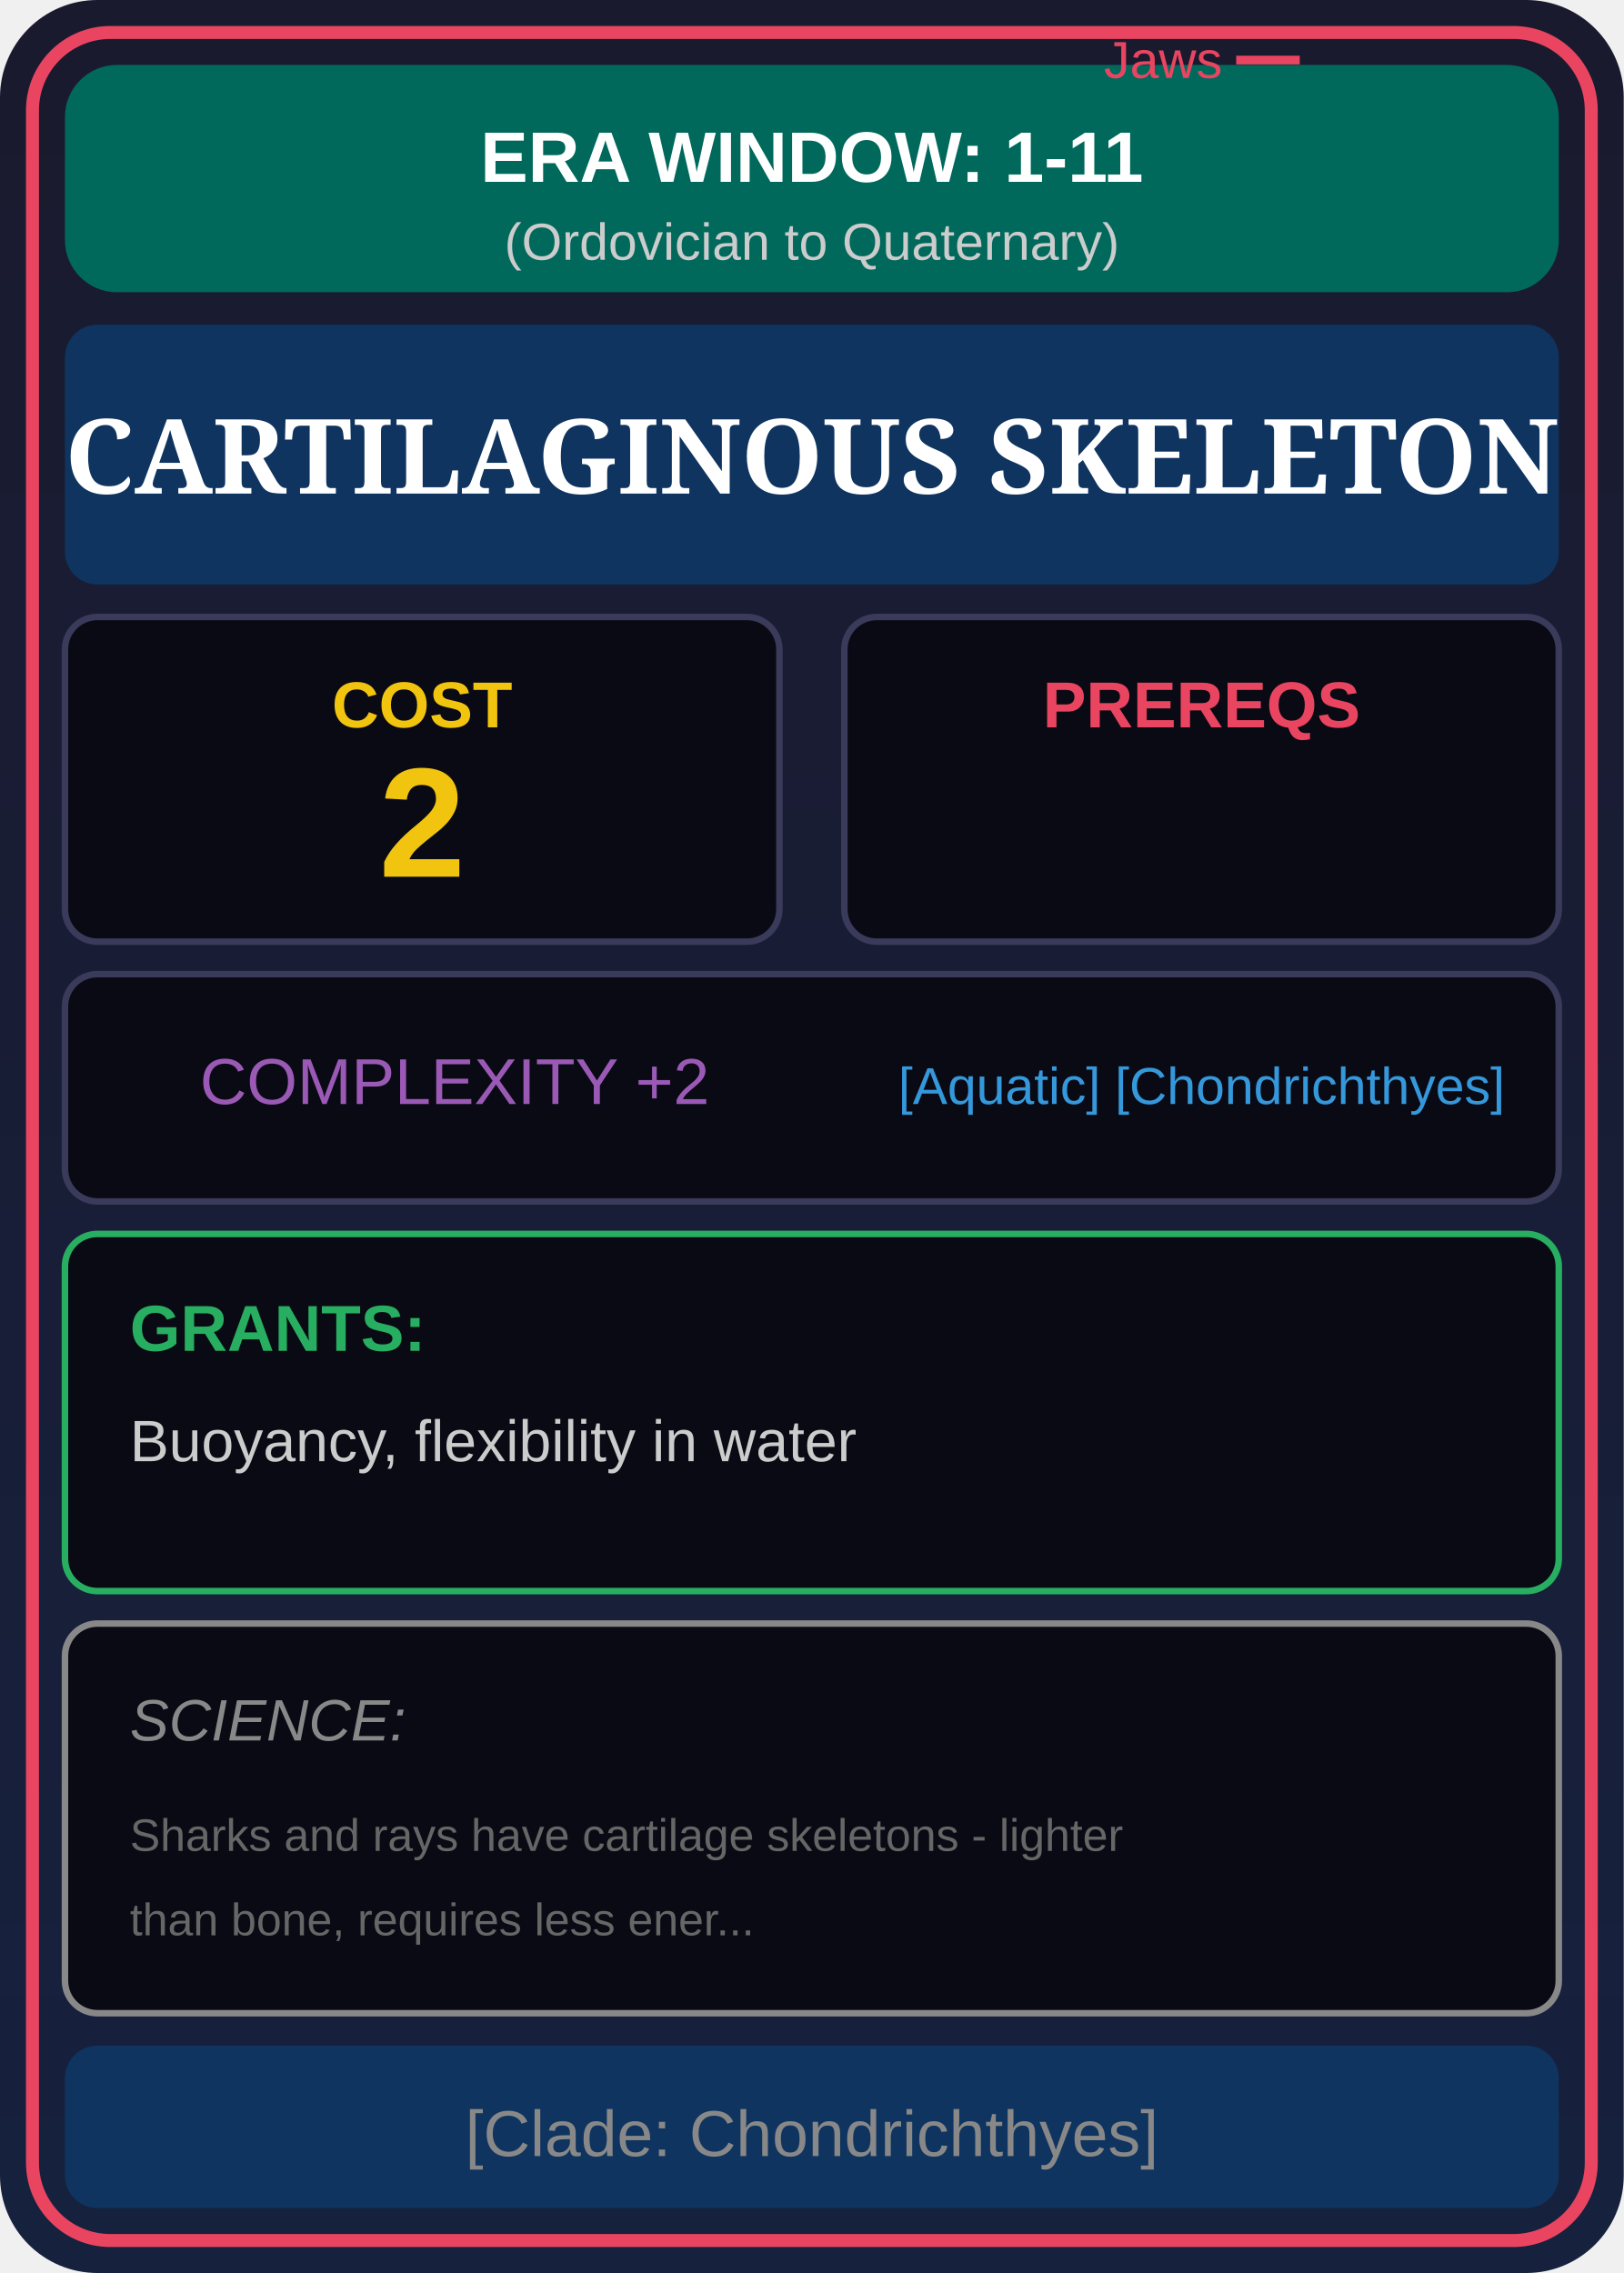
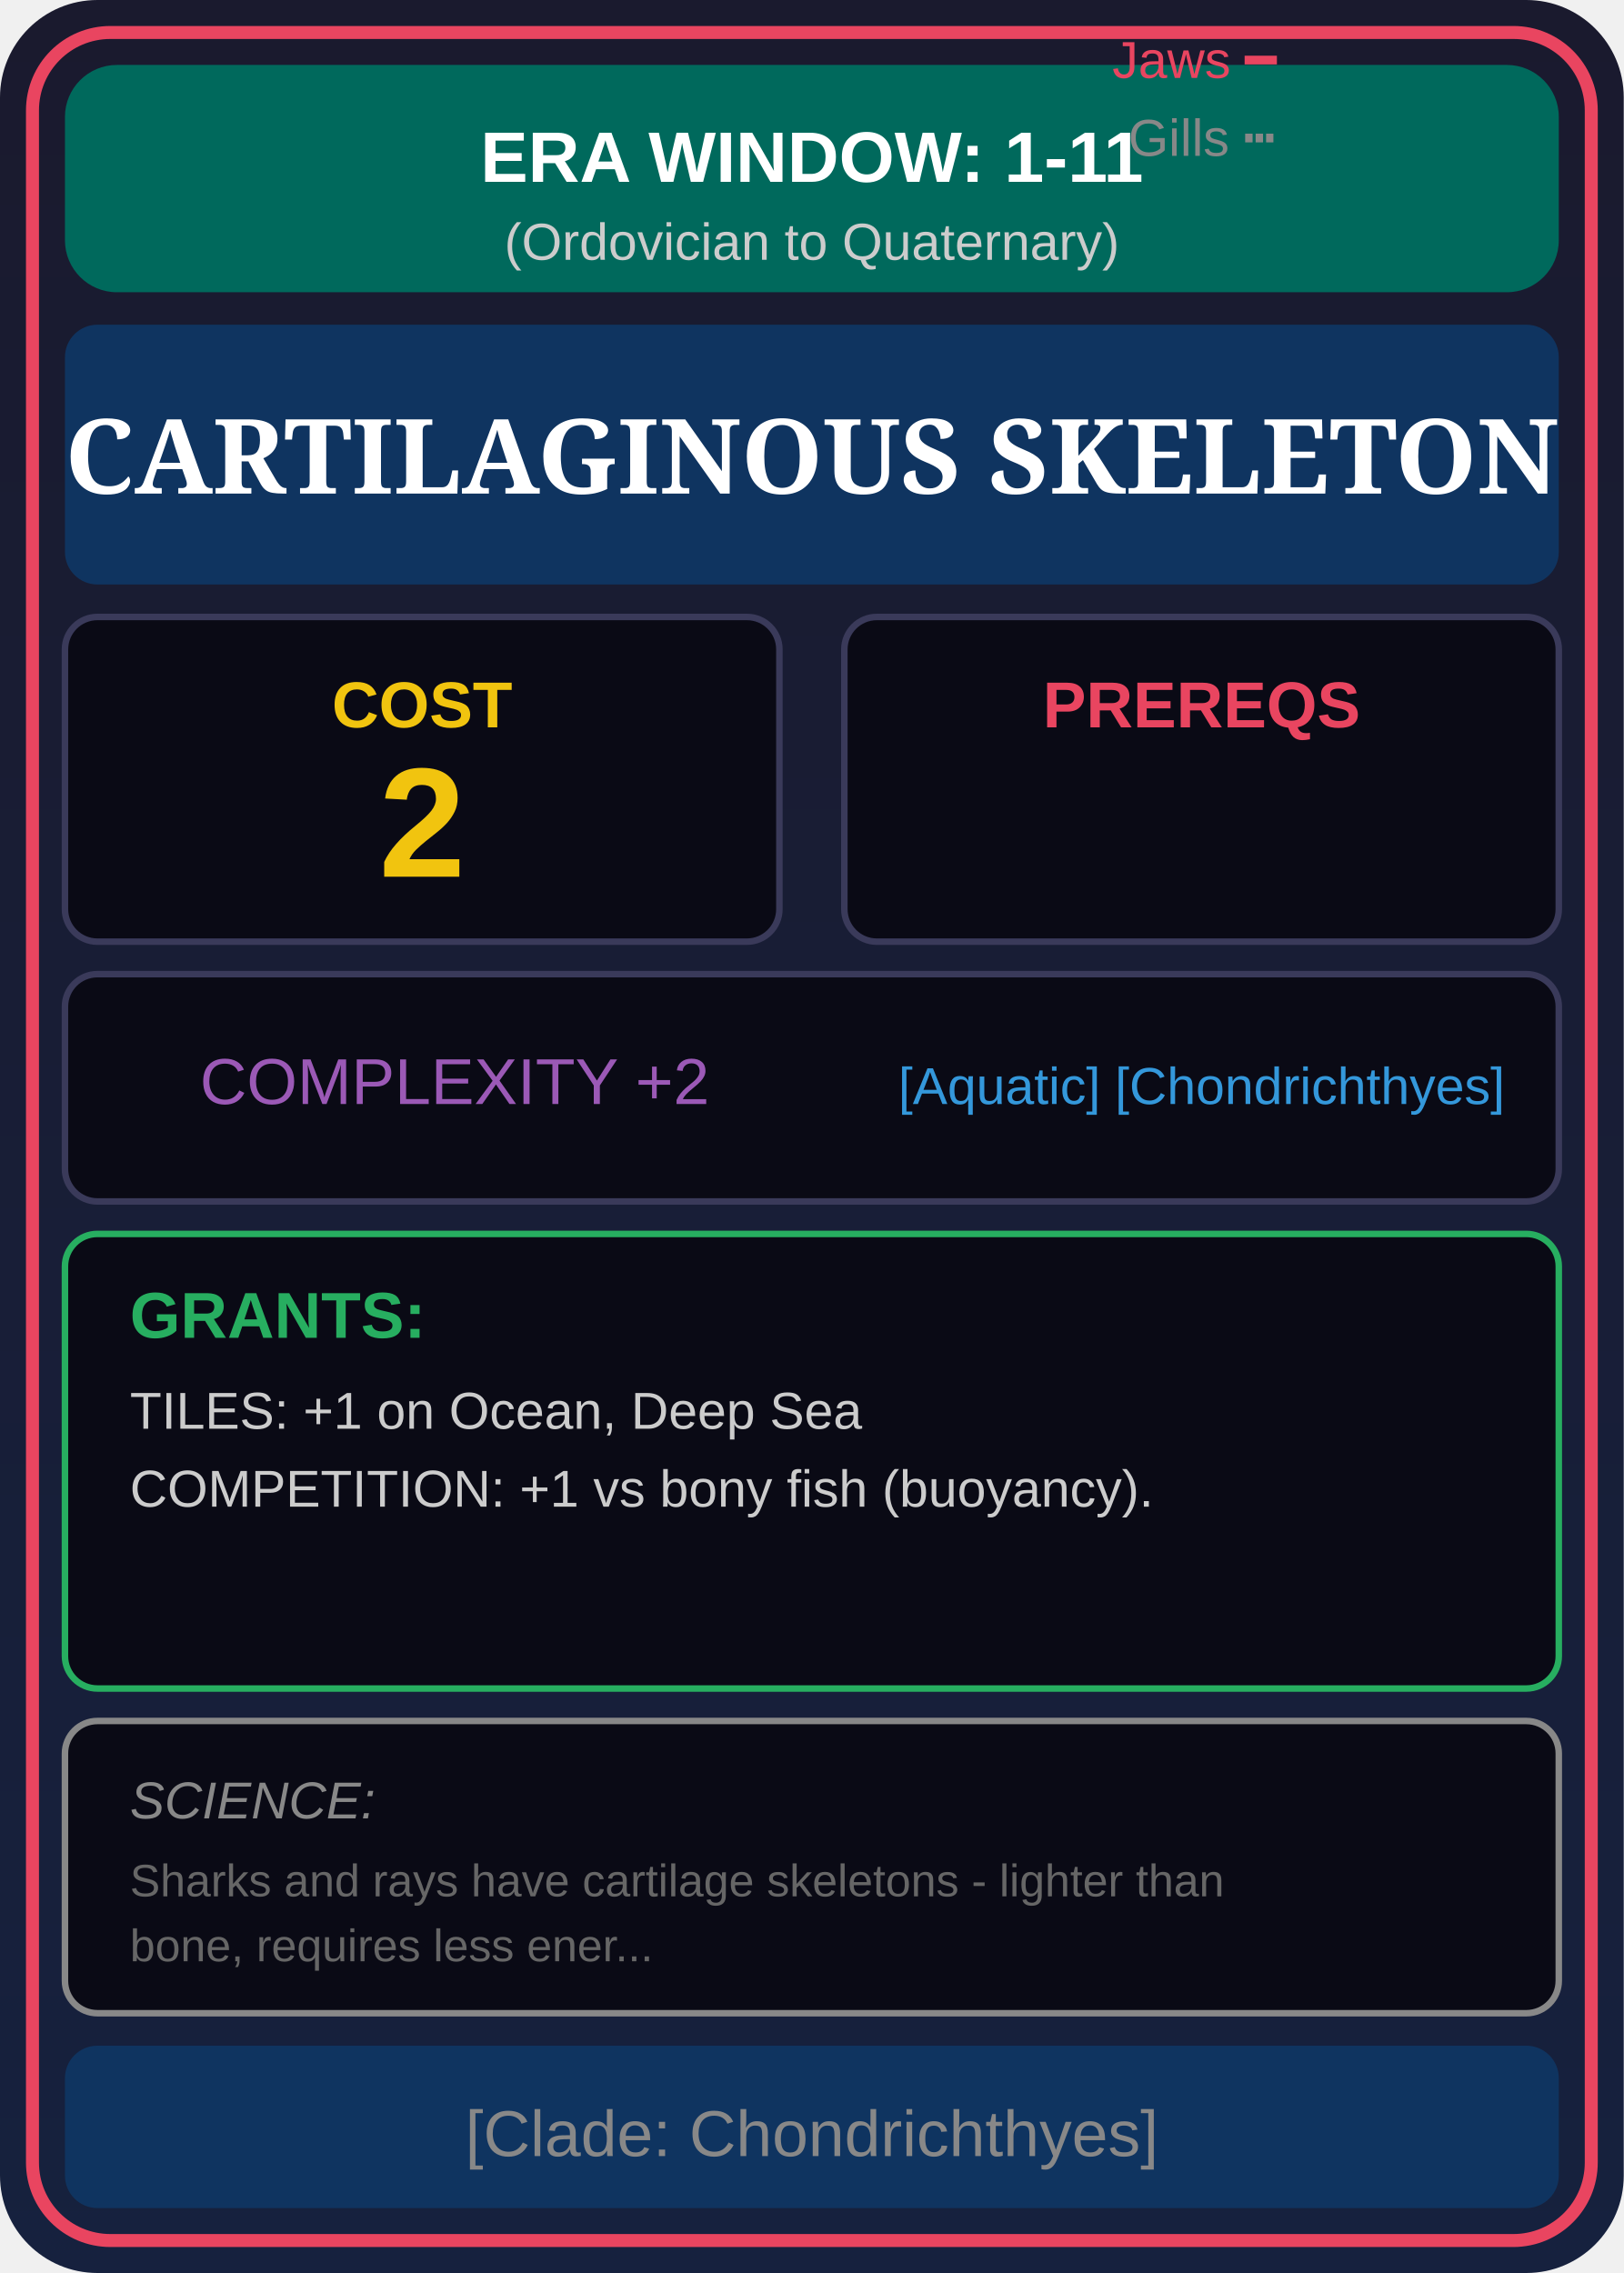
<svg xmlns="http://www.w3.org/2000/svg" viewBox="0 0 250 350" width="250" height="350">
  <defs>
    <linearGradient id="cardBg" x1="0%" y1="0%" x2="0%" y2="100%">
      <stop offset="0%" style="stop-color:#1a1a2e" />
      <stop offset="100%" style="stop-color:#16213e" />
    </linearGradient>
    <linearGradient id="eraGrad" x1="0%" y1="0%" x2="100%" y2="0%">
      <stop offset="0%" style="stop-color:#00695c" />
      <stop offset="100%" style="stop-color:#00695c" />
    </linearGradient>
  </defs>
  <rect width="250" height="350" fill="url(#cardBg)" rx="15" />
  <rect x="5" y="5" width="240" height="340" fill="none" stroke="#e94560" stroke-width="2" rx="12" />
  <rect x="10" y="10" width="230" height="35" fill="url(#eraGrad)" rx="8" />
  <text x="125" y="28" font-family="Arial" font-size="11" fill="#fff" text-anchor="middle" font-weight="bold">ERA WINDOW: 1-11</text>
  <text x="125" y="40" font-family="Arial" font-size="8" fill="#ccc" text-anchor="middle">(Ordovician to Quaternary)</text>
  <rect x="10" y="50" width="230" height="40" fill="#0f3460" rx="5" />
  <text x="125" y="76" font-family="Georgia" font-size="16" fill="#fff" text-anchor="middle" font-weight="bold">CARTILAGINOUS SKELETON</text>
  <rect x="10" y="95" width="110" height="50" fill="#0a0a15" stroke="#3a3a5a" rx="5" />
  <text x="65" y="112" font-family="Arial" font-size="10" fill="#f1c40f" text-anchor="middle" font-weight="bold">COST</text>
  <text x="65" y="135" font-family="Arial" font-size="24" fill="#f1c40f" text-anchor="middle" font-weight="bold">2</text>
  <rect x="130" y="95" width="110" height="50" fill="#0a0a15" stroke="#3a3a5a" rx="5" />
  <text x="185" y="112" font-family="Arial" font-size="10" fill="#e94560" text-anchor="middle" font-weight="bold">PREREQS</text>
  <text font-family="Arial" font-size="8" text-anchor="middle">
-     <tspan x="185" dy="12" fill="#e94560">Jaws ━━</tspan>
+     <tspan x="185" dy="12" fill="#e94560">Jaws ━</tspan>
+     <tspan x="185" dy="12" fill="#888">Gills ┅</tspan>
  </text>
  <rect x="10" y="150" width="230" height="35" fill="#0a0a15" stroke="#3a3a5a" rx="5" />
  <text x="70" y="170" font-family="Arial" font-size="10" fill="#9b59b6" text-anchor="middle">COMPLEXITY +2</text>
  <text x="185" y="170" font-family="Arial" font-size="8" fill="#3498db" text-anchor="middle">[Aquatic] [Chondrichthyes]</text>
-   <rect x="10" y="190" width="230" height="55" fill="#0a0a15" stroke="#27ae60" rx="5" />
-   <text x="20" y="208" font-family="Arial" font-size="10" fill="#27ae60" font-weight="bold">GRANTS:</text>
-   <text x="20" y="225" font-family="Arial" font-size="9" fill="#ccc">Buoyancy, flexibility in water</text>
-   <rect x="10" y="250" width="230" height="60" fill="#0a0a15" stroke="#888" rx="5" />
-   <text x="20" y="268" font-family="Arial" font-size="9" fill="#888" font-style="italic">SCIENCE:</text>
-   <text x="20" y="285" font-family="Arial" font-size="7" fill="#666">Sharks and rays have cartilage skeletons - lighter</text>
-   <text x="20" y="298" font-family="Arial" font-size="7" fill="#666"> than bone, requires less ener...</text>
+   <rect x="10" y="190" width="230" height="70" fill="#0a0a15" stroke="#27ae60" rx="5" />
+   <text x="20" y="206" font-family="Arial" font-size="10" fill="#27ae60" font-weight="bold">GRANTS:</text>
+   <text x="20" y="220" font-family="Arial" font-size="8" fill="#ccc">TILES: +1 on Ocean, Deep Sea</text>
+   <text x="20" y="232" font-family="Arial" font-size="8" fill="#ccc">COMPETITION: +1 vs bony fish (buoyancy).</text>
+   <text x="20" y="244" font-family="Arial" font-size="8" fill="#ccc" />
+   <rect x="10" y="265" width="230" height="45" fill="#0a0a15" stroke="#888" rx="5" />
+   <text x="20" y="280" font-family="Arial" font-size="8" fill="#888" font-style="italic">SCIENCE:</text>
+   <text x="20" y="292" font-family="Arial" font-size="7" fill="#666">Sharks and rays have cartilage skeletons - lighter than</text>
+   <text x="20" y="302" font-family="Arial" font-size="7" fill="#666"> bone, requires less ener...</text>
  <rect x="10" y="315" width="230" height="25" fill="#0f3460" rx="5" />
  <text x="125" y="332" font-family="Arial" font-size="10" fill="#888" text-anchor="middle">[Clade: Chondrichthyes]</text>
</svg>
